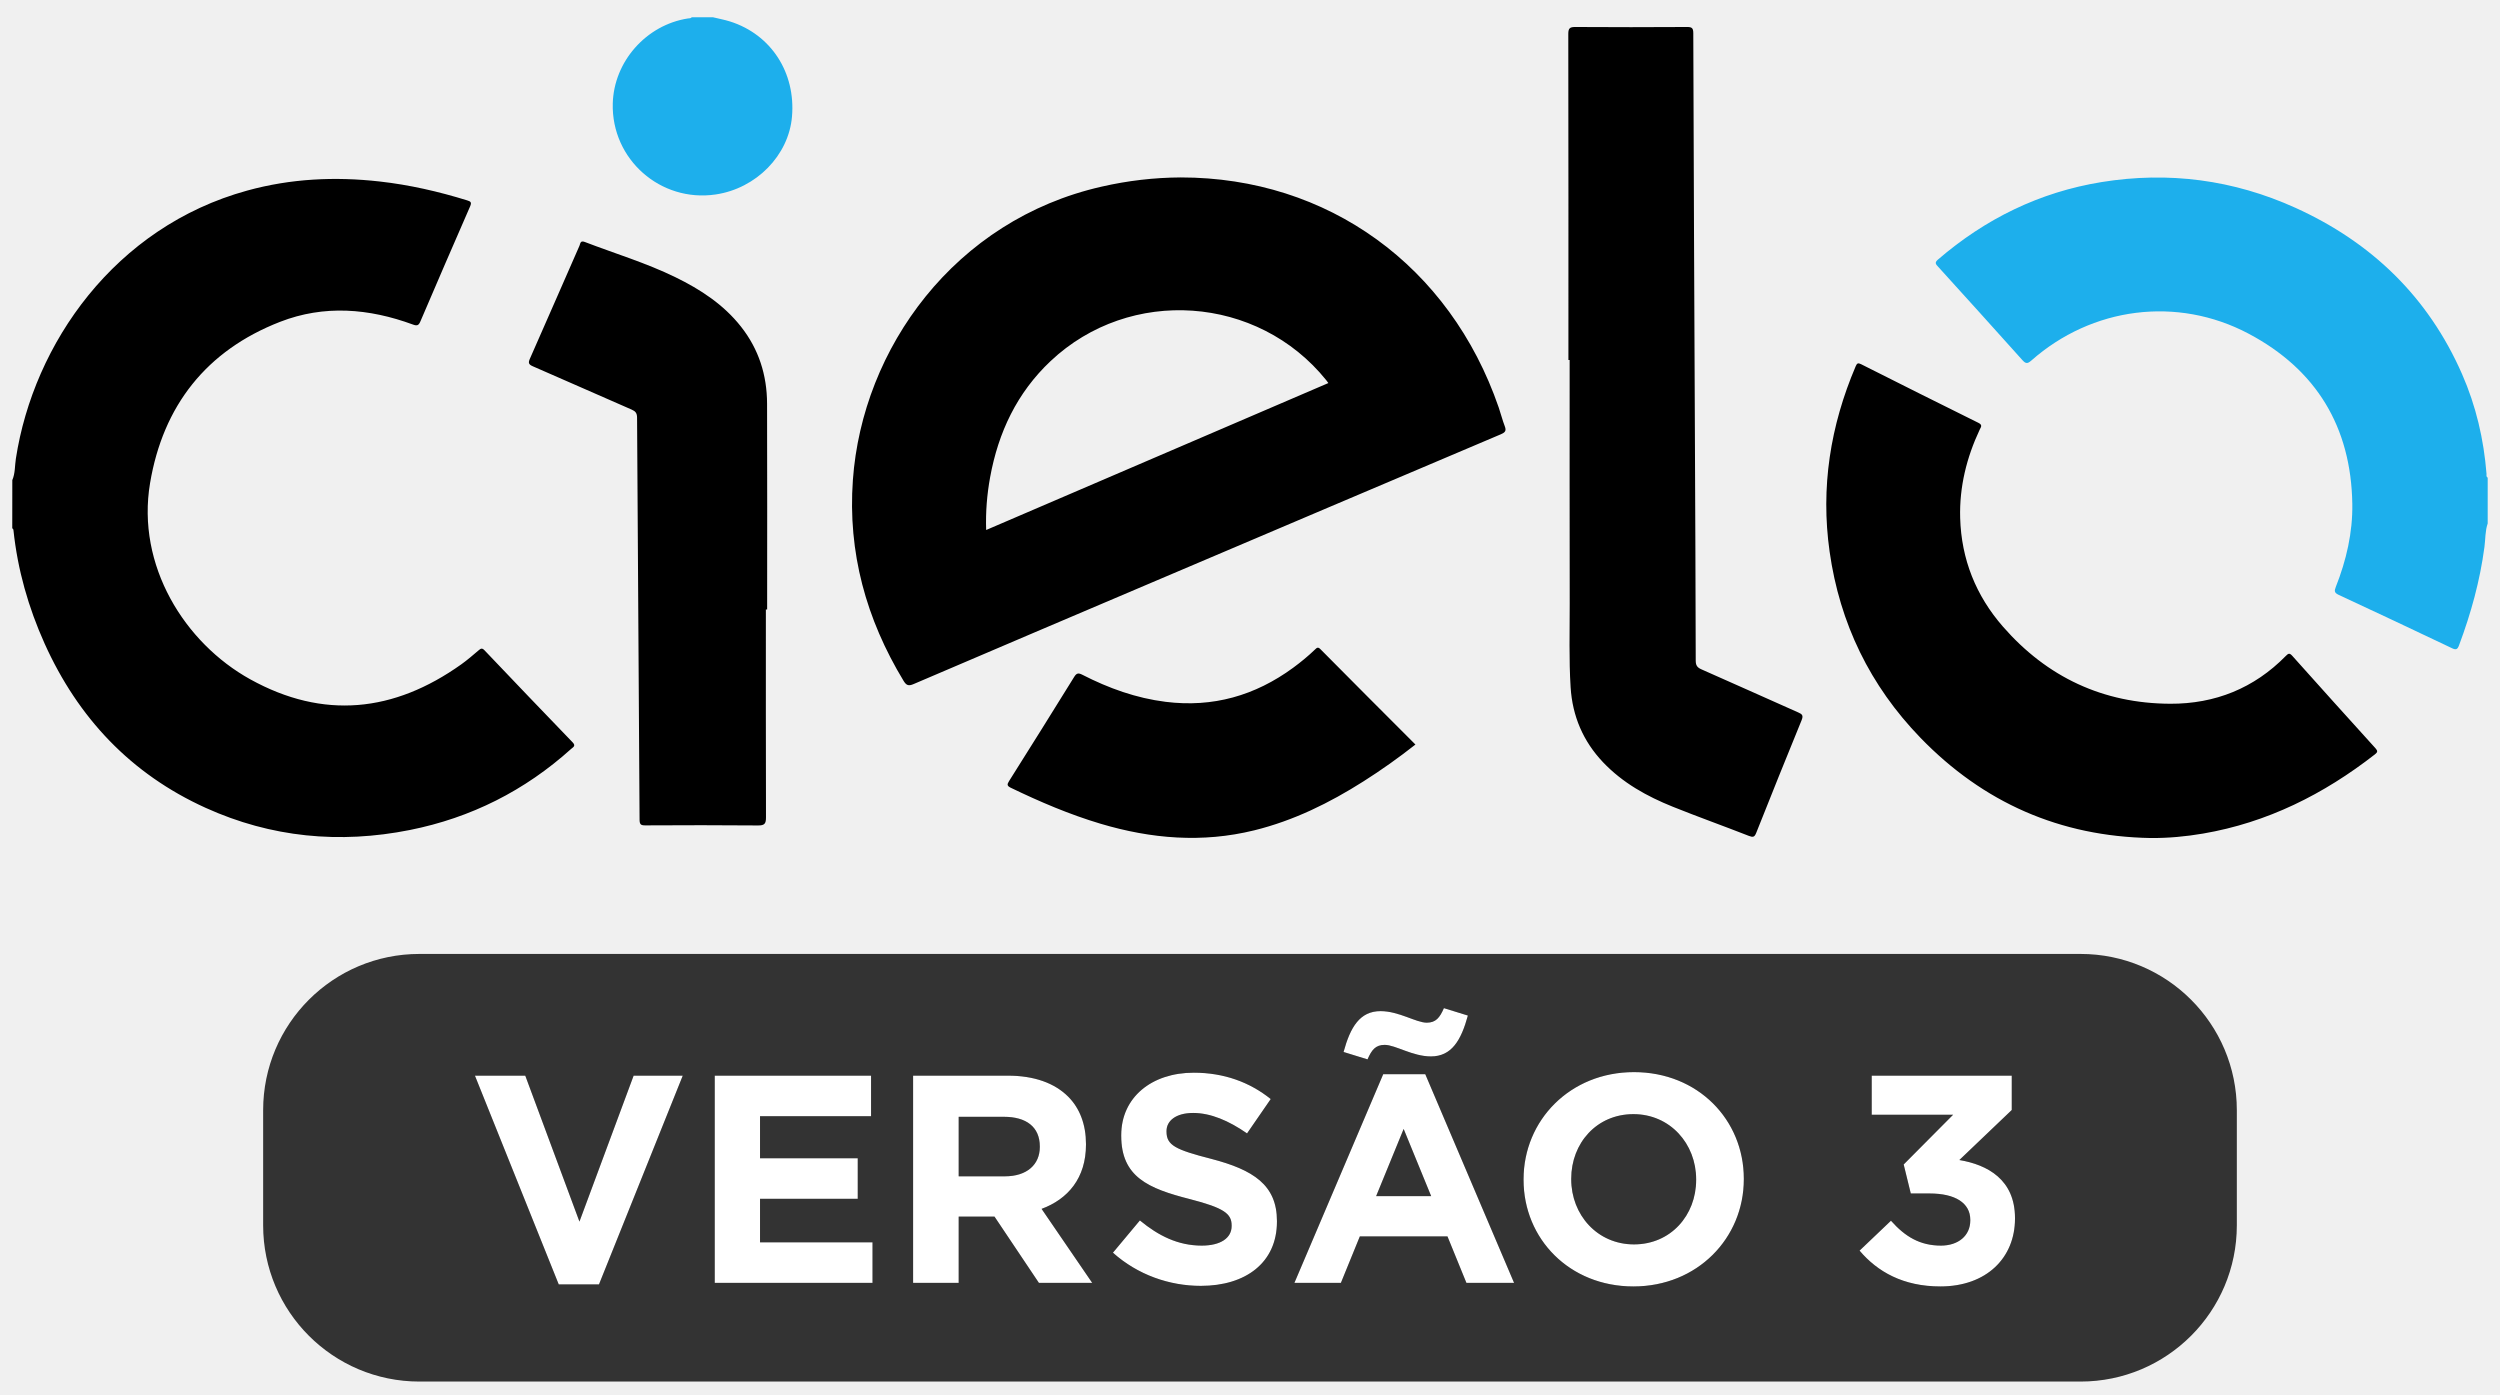
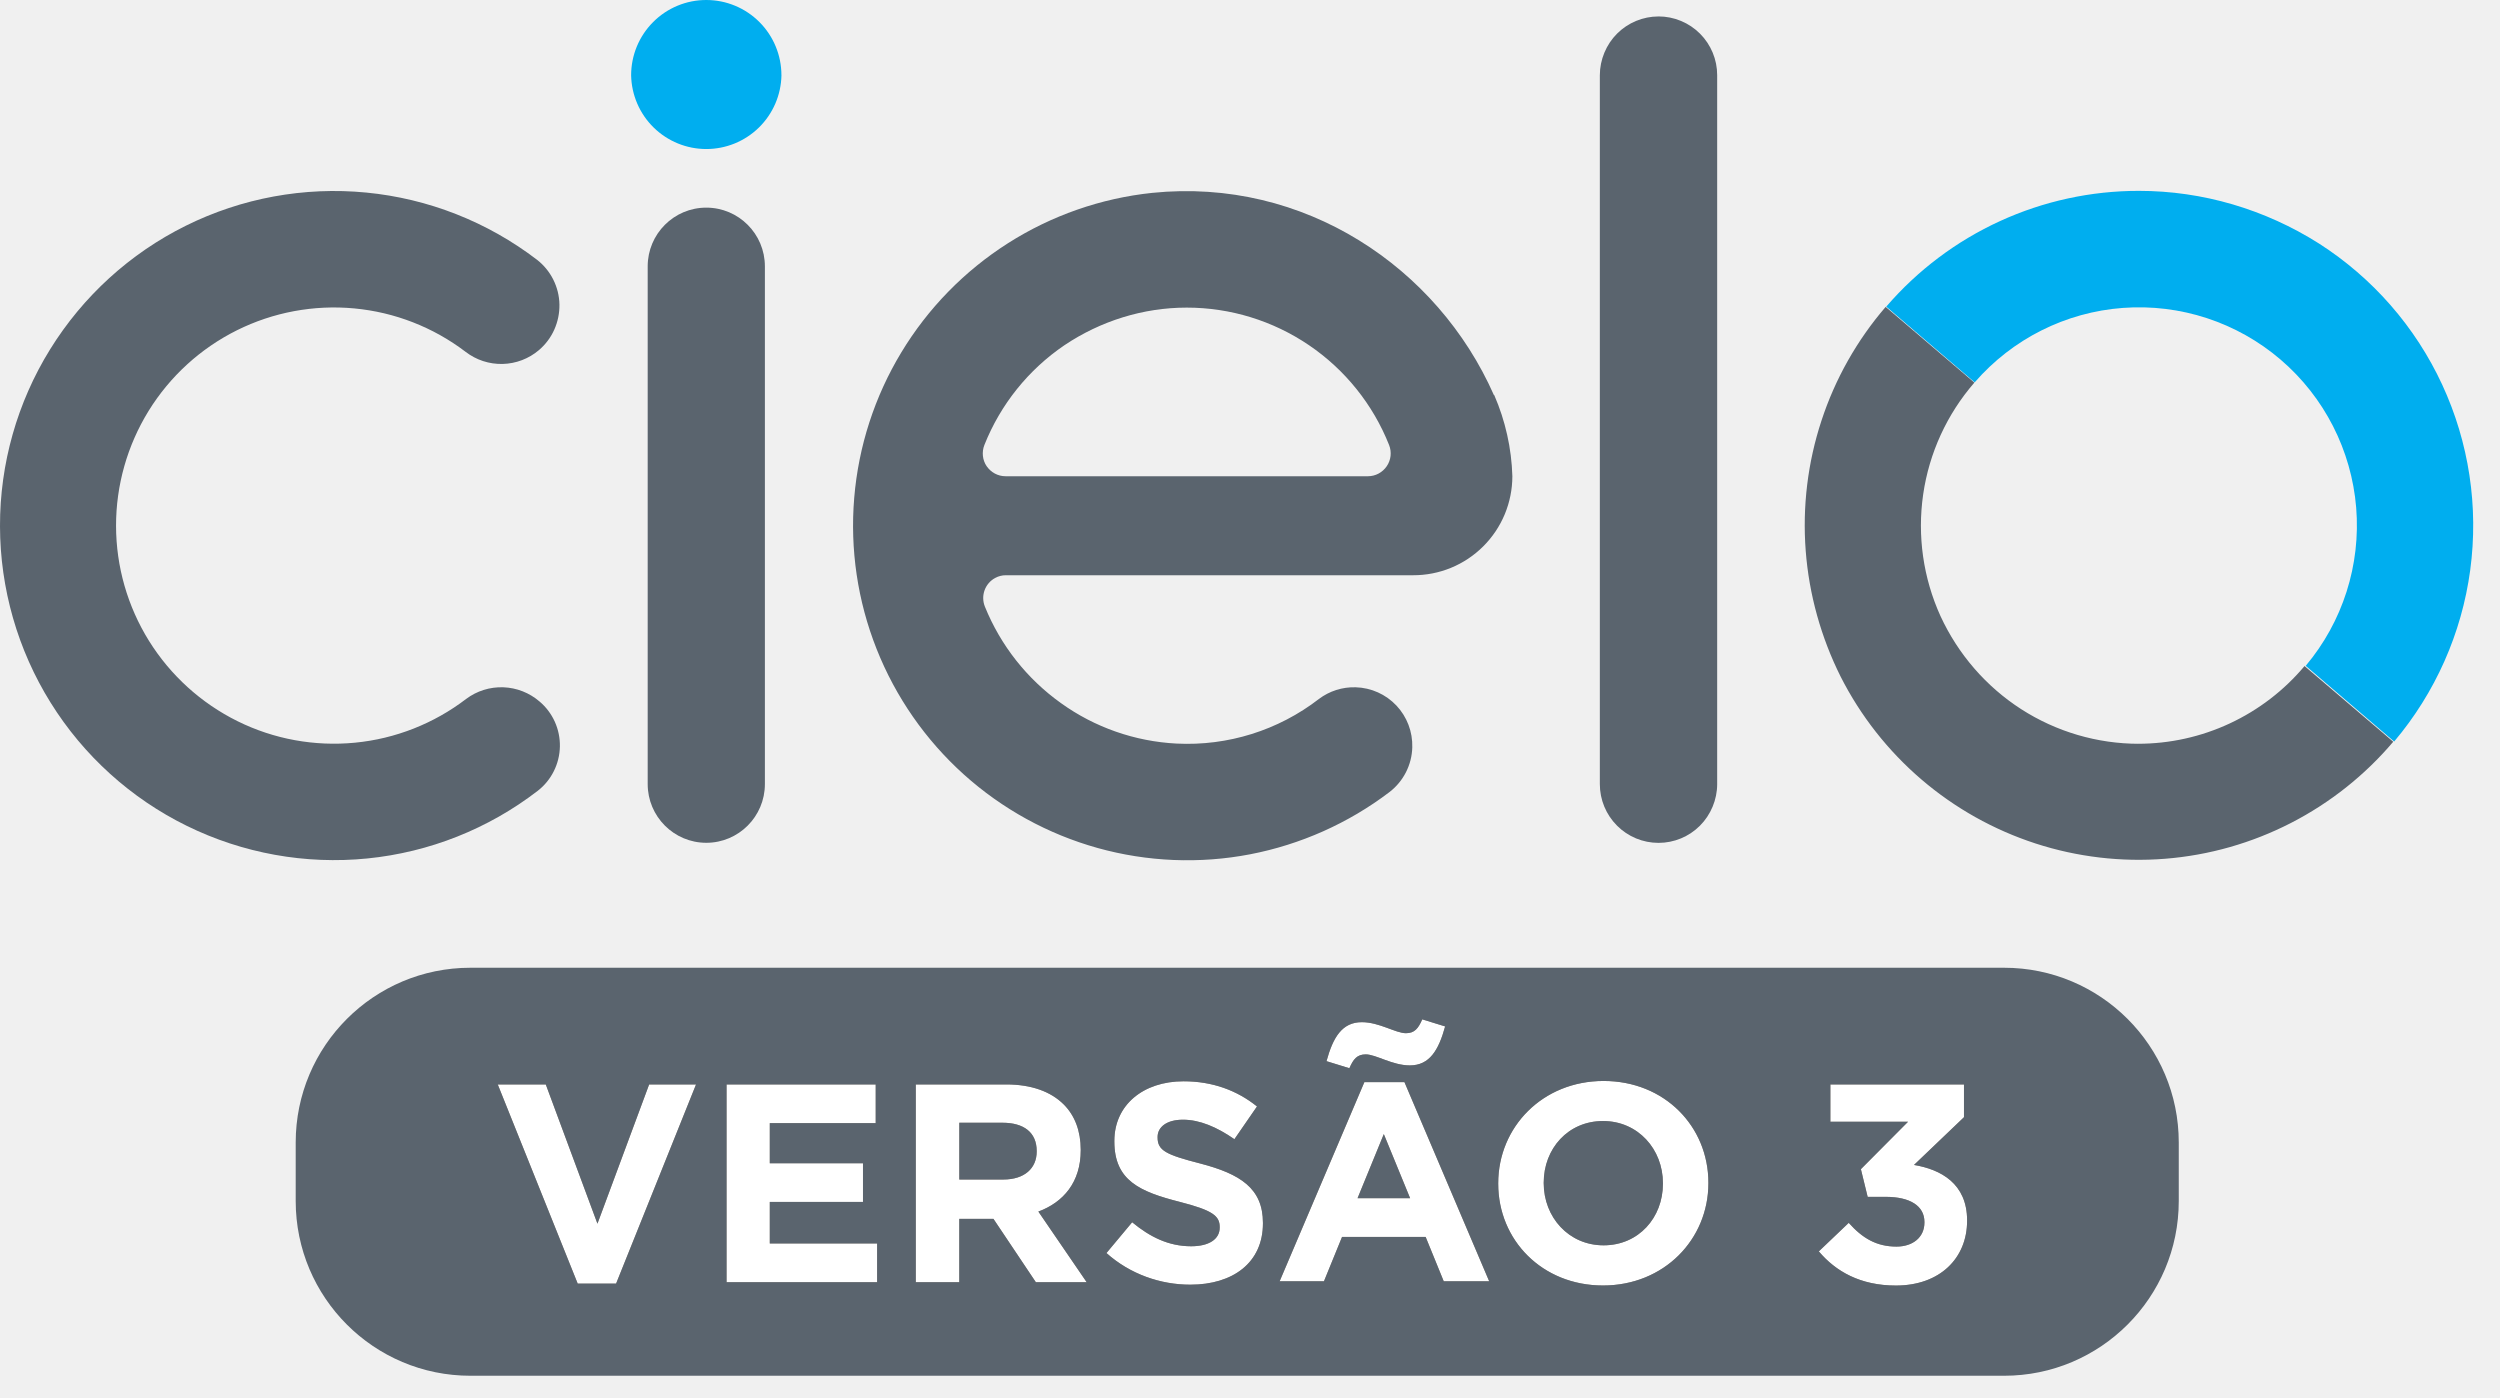
- <svg xmlns="http://www.w3.org/2000/svg" xmlns:xlink="http://www.w3.org/1999/xlink" width="104px" height="58px" viewBox="0 0 104 58" version="1.1">
-   <defs>
-     <path d="M23.243,53.43 L19.757,44.747 L21.851,44.747 L24.105,50.819 L26.359,44.747 L28.403,44.747 L24.918,53.43 L23.243,53.43 Z M29.733,53.368 L29.733,44.747 L36.236,44.747 L36.236,46.435 L31.617,46.435 L31.617,48.183 L35.682,48.183 L35.682,49.871 L31.617,49.871 L31.617,51.681 L36.297,51.681 L36.297,53.368 L29.733,53.368 Z M37.985,53.368 L37.985,44.747 L41.926,44.747 C43.022,44.747 43.872,45.055 44.438,45.622 C44.918,46.102 45.177,46.779 45.177,47.592 L45.177,47.617 C45.177,49.009 44.426,49.883 43.33,50.289 L45.436,53.368 L43.219,53.368 L41.371,50.61 L39.881,50.61 L39.881,53.368 L37.985,53.368 Z M39.881,48.935 L41.803,48.935 C42.726,48.935 43.256,48.442 43.256,47.715 L43.256,47.691 C43.256,46.878 42.689,46.459 41.766,46.459 L39.881,46.459 L39.881,48.935 Z M49.956,53.492 C48.65,53.492 47.332,53.036 46.298,52.112 L47.419,50.77 C48.194,51.41 49.007,51.817 49.993,51.817 C50.768,51.817 51.236,51.509 51.236,51.004 L51.236,50.979 C51.236,50.499 50.941,50.253 49.5,49.883 C47.763,49.44 46.643,48.959 46.643,47.247 L46.643,47.223 C46.643,45.659 47.899,44.624 49.66,44.624 C50.916,44.624 51.988,45.018 52.862,45.72 L51.877,47.149 C51.113,46.619 50.362,46.299 49.635,46.299 C48.909,46.299 48.527,46.632 48.527,47.05 L48.527,47.075 C48.527,47.642 48.896,47.826 50.387,48.208 C52.135,48.664 53.121,49.292 53.121,50.794 L53.121,50.819 C53.121,52.531 51.815,53.492 49.956,53.492 Z M53.847,53.368 L57.542,44.686 L59.291,44.686 L62.986,53.368 L61.003,53.368 L60.215,51.435 L56.569,51.435 L55.781,53.368 L53.847,53.368 Z M57.247,49.76 L59.537,49.76 L58.392,46.964 L57.247,49.76 Z M56.889,44.07 L55.892,43.762 C56.175,42.728 56.569,42.063 57.431,42.063 C58.195,42.063 58.909,42.543 59.353,42.543 C59.734,42.543 59.894,42.333 60.067,41.939 L61.064,42.247 C60.781,43.282 60.387,43.947 59.525,43.947 C58.761,43.947 58.047,43.467 57.604,43.467 C57.222,43.467 57.062,43.676 56.889,44.07 Z M67.949,53.516 C65.289,53.516 63.38,51.533 63.38,49.083 L63.38,49.058 C63.38,46.607 65.313,44.6 67.974,44.6 C70.634,44.6 72.543,46.582 72.543,49.033 L72.543,49.058 C72.543,51.509 70.609,53.516 67.949,53.516 Z M67.974,51.767 C69.501,51.767 70.56,50.56 70.56,49.083 L70.56,49.058 C70.56,47.58 69.476,46.348 67.949,46.348 C66.422,46.348 65.363,47.555 65.363,49.033 L65.363,49.058 C65.363,50.536 66.446,51.767 67.974,51.767 Z M80.72,53.516 C79.169,53.516 78.097,52.9 77.358,52.026 L78.664,50.782 C79.255,51.447 79.871,51.817 80.745,51.817 C81.459,51.817 81.964,51.41 81.964,50.77 L81.964,50.745 C81.964,50.043 81.336,49.649 80.277,49.649 L79.489,49.649 L79.193,48.442 L81.25,46.373 L77.863,46.373 L77.863,44.747 L83.689,44.747 L83.689,46.176 L81.509,48.257 C82.679,48.454 83.824,49.07 83.824,50.671 L83.824,50.696 C83.824,52.322 82.642,53.516 80.72,53.516 Z" id="path-1" />
-   </defs>
-   <g id="Artboard" stroke="none" stroke-width="1" fill="none" fill-rule="evenodd">
-     <path d="M0.512,19.973 C0.635,19.689 0.614,19.378 0.66,19.08 C1.399,14.29 4.776,9.442 10.286,7.927 C12.097,7.429 13.935,7.34 15.794,7.55 C17.033,7.689 18.24,7.966 19.429,8.334 C19.577,8.379 19.633,8.413 19.556,8.587 C18.86,10.177 18.173,11.771 17.49,13.367 C17.419,13.534 17.358,13.568 17.178,13.501 C15.35,12.829 13.487,12.673 11.649,13.389 C8.583,14.583 6.783,16.881 6.243,20.095 C5.665,23.529 7.684,26.749 10.408,28.258 C13.453,29.944 16.388,29.63 19.188,27.638 C19.438,27.459 19.674,27.256 19.908,27.056 C19.998,26.98 20.05,26.943 20.154,27.051 C21.372,28.332 22.594,29.61 23.821,30.881 C23.967,31.032 23.843,31.08 23.761,31.153 C21.833,32.891 19.592,34.02 17.051,34.528 C14.128,35.111 11.28,34.841 8.554,33.606 C5.444,32.196 3.249,29.866 1.854,26.769 C1.18,25.269 0.733,23.701 0.56,22.06 C0.556,22.025 0.55,21.993 0.51,21.982 C0.512,21.312 0.512,20.643 0.512,19.973 Z M49.121,7.381 C55.236,7.381 60.317,11.057 62.347,16.953 C62.436,17.212 62.501,17.479 62.6,17.735 C62.674,17.925 62.608,17.992 62.436,18.066 C57.657,20.091 52.88,22.122 48.104,24.153 C44.736,25.585 41.369,27.017 38.004,28.458 C37.796,28.547 37.704,28.514 37.589,28.324 C36.031,25.752 35.264,22.979 35.48,19.967 C35.872,14.492 39.714,9.148 45.833,7.763 C46.916,7.515 48.011,7.387 49.121,7.381 Z M55.26,15.935 C55.221,15.883 55.197,15.848 55.171,15.815 C52.324,12.28 47.009,11.908 43.706,15.02 C42.307,16.338 41.53,17.985 41.189,19.854 C41.059,20.57 40.999,21.291 41.024,22.048 C45.783,20.005 50.514,17.974 55.26,15.935 Z M65.246,14.977 C65.246,10.456 65.249,5.933 65.241,1.412 C65.241,1.171 65.308,1.122 65.536,1.123 C67.081,1.133 68.625,1.133 70.17,1.123 C70.372,1.122 70.441,1.154 70.441,1.379 C70.457,6.965 70.483,12.55 70.508,18.136 C70.522,21.25 70.537,24.365 70.542,27.479 C70.542,27.671 70.597,27.763 70.771,27.841 C72.117,28.433 73.457,29.039 74.802,29.635 C74.97,29.708 75.028,29.76 74.947,29.96 C74.308,31.519 73.681,33.082 73.059,34.647 C72.987,34.825 72.929,34.841 72.751,34.772 C71.7,34.36 70.637,33.982 69.59,33.561 C68.51,33.127 67.501,32.567 66.687,31.71 C65.857,30.836 65.413,29.789 65.338,28.593 C65.265,27.429 65.302,26.26 65.3,25.094 C65.293,21.722 65.297,18.351 65.297,14.977 C65.281,14.977 65.264,14.977 65.246,14.977 Z M89.467,34.862 C85.699,34.796 82.505,33.392 79.89,30.691 C77.795,28.526 76.534,25.932 76.112,22.951 C75.733,20.281 76.142,17.711 77.197,15.236 C77.249,15.116 77.29,15.085 77.416,15.148 C79.043,15.967 80.671,16.785 82.304,17.591 C82.487,17.681 82.405,17.768 82.357,17.869 C81.811,19.033 81.507,20.253 81.543,21.546 C81.591,23.267 82.2,24.781 83.322,26.067 C85.157,28.17 87.49,29.265 90.284,29.276 C92.144,29.283 93.771,28.633 95.089,27.288 C95.194,27.181 95.245,27.154 95.36,27.284 C96.508,28.57 97.663,29.851 98.819,31.127 C98.919,31.238 98.914,31.289 98.797,31.381 C96.671,33.039 94.323,34.219 91.645,34.677 C90.927,34.8 90.201,34.867 89.467,34.862 Z M31.86,25.354 C31.86,28.236 31.857,31.119 31.865,34.001 C31.866,34.26 31.81,34.342 31.534,34.339 C29.973,34.324 28.411,34.328 26.85,34.336 C26.664,34.338 26.608,34.301 26.606,34.101 C26.575,28.526 26.535,22.95 26.502,17.375 C26.501,17.187 26.438,17.109 26.275,17.038 C24.904,16.442 23.537,15.833 22.164,15.237 C21.984,15.159 21.97,15.088 22.045,14.92 C22.736,13.356 23.418,11.788 24.106,10.223 C24.143,10.14 24.136,9.991 24.325,10.065 C25.585,10.549 26.883,10.938 28.099,11.533 C29.141,12.042 30.097,12.665 30.825,13.588 C31.565,14.526 31.906,15.605 31.91,16.788 C31.921,19.644 31.913,22.501 31.913,25.357 C31.898,25.354 31.879,25.354 31.86,25.354 Z M58.882,30.973 C58.184,31.522 57.467,32.032 56.722,32.504 C55.306,33.403 53.815,34.138 52.177,34.542 C50.019,35.074 47.891,34.896 45.782,34.267 C44.491,33.882 43.259,33.355 42.047,32.77 C41.886,32.692 41.891,32.631 41.976,32.495 C42.885,31.052 43.789,29.609 44.686,28.159 C44.787,27.997 44.86,27.986 45.024,28.069 C46.12,28.631 47.265,29.043 48.497,29.197 C50.456,29.44 52.213,28.939 53.795,27.779 C54.114,27.545 54.418,27.295 54.703,27.021 C54.777,26.95 54.826,26.9 54.927,27.003 C56.238,28.328 57.554,29.644 58.882,30.973 Z" id="Combined-Shape" fill="#000000" />
-     <path d="M103.488,21.776 C103.379,22.092 103.397,22.427 103.353,22.753 C103.167,24.162 102.792,25.52 102.295,26.847 C102.232,27.015 102.172,27.047 102.005,26.966 C100.435,26.219 98.863,25.477 97.287,24.745 C97.103,24.66 97.105,24.58 97.169,24.417 C97.608,23.307 97.875,22.153 97.856,20.959 C97.805,17.762 96.36,15.373 93.54,13.88 C90.566,12.306 87.026,12.773 84.504,14.998 C84.344,15.139 84.27,15.136 84.128,14.977 C82.967,13.679 81.799,12.39 80.629,11.099 C80.534,10.995 80.465,10.932 80.616,10.801 C82.591,9.1 84.85,7.992 87.426,7.574 C90.215,7.123 92.913,7.478 95.488,8.644 C98.66,10.081 101.014,12.354 102.422,15.563 C103.002,16.885 103.325,18.273 103.439,19.711 C103.443,19.765 103.417,19.834 103.488,19.869 L103.488,21.776 Z M29.654,0.717 C29.893,0.776 30.137,0.82 30.372,0.894 C32.076,1.434 33.103,3.019 32.947,4.85 C32.811,6.463 31.459,7.842 29.77,8.09 C27.474,8.428 25.433,6.627 25.491,4.312 C25.533,2.564 26.879,1.04 28.614,0.768 C28.671,0.758 28.735,0.773 28.779,0.717 L29.654,0.717 Z" id="Combined-Shape" fill="#1DAFEC" />
-     <rect id="Rectangle" fill="#333333" x="10.947" y="39.684" width="82.105" height="17.789" rx="6.5" />
-     <g id="VERSÃO-3">
-       <use fill="#000000" xlink:href="#path-1" />
-       <use fill="#FFFFFF" xlink:href="#path-1" />
-     </g>
-   </g>
+ <svg xmlns="http://www.w3.org/2000/svg" width="93" height="52" viewBox="0 0 93 52" fill="none">
+   <path d="M61.696 0.612C61.41 0.612 61.126 0.669 60.861 0.779C60.597 0.889 60.356 1.05 60.154 1.252C59.754 1.652 59.514 2.217 59.514 2.797V29.17C59.514 29.75 59.744 30.305 60.154 30.715C60.356 30.918 60.597 31.079 60.862 31.189C61.126 31.298 61.41 31.355 61.697 31.355C61.983 31.355 62.267 31.298 62.531 31.189C62.796 31.079 63.036 30.918 63.239 30.715C63.639 30.315 63.879 29.75 63.879 29.17V2.796C63.879 2.216 63.649 1.661 63.239 1.251C63.036 1.048 62.796 0.887 62.531 0.778C62.267 0.668 61.983 0.611 61.696 0.611V0.612ZM28.454 9.908C28.454 8.702 27.477 7.724 26.274 7.724C25.071 7.724 24.094 8.702 24.094 9.908V29.168C24.094 30.374 25.071 31.352 26.274 31.352C27.477 31.352 28.454 30.374 28.454 29.168V9.908Z" fill="#5A646E" />
+   <path d="M29.07 2.8C29.056 3.533 28.755 4.231 28.232 4.744C27.709 5.257 27.006 5.544 26.274 5.544C25.542 5.544 24.839 5.256 24.316 4.744C23.793 4.231 23.492 3.533 23.478 2.8C23.478 2.058 23.772 1.345 24.297 0.82C24.82 0.295 25.53 0 26.273 0C27.016 0 27.726 0.295 28.25 0.82C28.775 1.345 29.069 2.058 29.069 2.8H29.07Z" fill="#00AEEF" />
+   <path d="M55.572 14.695C53.476 9.949 48.517 6.595 42.859 7.175C40.951 7.376 39.117 8.017 37.498 9.047C35.879 10.077 34.52 11.468 33.528 13.111C32.535 14.754 31.936 16.605 31.777 18.519C31.617 20.433 31.903 22.359 32.61 24.143C33.317 25.927 34.427 27.524 35.853 28.809C37.279 30.092 38.982 31.029 40.83 31.545C42.677 32.061 44.63 32.141 46.503 31.78C48.376 31.419 50.161 30.627 51.688 29.465C51.945 29.268 52.154 29.016 52.301 28.728C52.448 28.44 52.529 28.122 52.537 27.798C52.553 27.223 52.341 26.665 51.947 26.247C51.553 25.829 51.009 25.584 50.434 25.567C49.94 25.551 49.456 25.705 49.062 26.003C47.552 27.169 45.674 27.757 43.768 27.661C42.218 27.581 40.722 27.058 39.468 26.156C38.203 25.253 37.222 24.009 36.639 22.569C36.559 22.374 36.555 22.158 36.625 21.96C36.696 21.763 36.837 21.598 37.022 21.499C37.144 21.433 37.281 21.398 37.42 21.399H52.565C53.049 21.401 53.529 21.307 53.977 21.123C54.425 20.939 54.832 20.668 55.175 20.326C55.518 19.984 55.791 19.578 55.977 19.13C56.163 18.682 56.259 18.202 56.26 17.718C56.23 16.678 56 15.652 55.586 14.698L55.572 14.695ZM44.147 11.443C45.768 11.443 47.352 11.93 48.694 12.841C50.036 13.752 51.075 15.046 51.674 16.554C51.725 16.682 51.743 16.821 51.729 16.959C51.714 17.096 51.666 17.227 51.588 17.342C51.511 17.456 51.407 17.55 51.285 17.616C51.163 17.681 51.027 17.716 50.889 17.716H37.404C37.266 17.716 37.13 17.681 37.008 17.616C36.886 17.55 36.782 17.456 36.704 17.343C36.626 17.23 36.578 17.097 36.564 16.959C36.55 16.821 36.568 16.682 36.619 16.554C37.218 15.046 38.257 13.752 39.599 12.841C40.941 11.941 42.525 11.443 44.146 11.443H44.147ZM79.57 27.669C78.016 27.669 76.494 27.221 75.187 26.38C73.88 25.538 72.842 24.337 72.187 22.92C71.543 21.503 71.319 19.931 71.542 18.391C71.765 16.851 72.427 15.408 73.447 14.233L70.147 11.416C69.079 12.656 68.266 14.096 67.757 15.653C67.246 17.209 67.048 18.85 67.172 20.484C67.296 22.117 67.742 23.71 68.472 25.171C69.212 26.631 70.233 27.931 71.477 28.996C72.72 30.061 74.161 30.869 75.717 31.376C77.273 31.882 78.913 32.076 80.544 31.946C82.174 31.816 83.764 31.364 85.22 30.616C86.676 29.869 87.971 28.841 89.029 27.593L85.729 24.777C84.97 25.683 84.021 26.411 82.949 26.911C81.877 27.411 80.711 27.669 79.529 27.668L79.57 27.669Z" fill="#5A646E" />
+   <path d="M79.57 7.1C77.785 7.098 76.02 7.482 74.4 8.225C72.777 8.968 71.333 10.054 70.168 11.407L73.458 14.224C74.86 12.607 76.843 11.611 78.975 11.454C81.107 11.297 83.215 11.987 84.84 13.379C86.465 14.771 87.474 16.749 87.65 18.882C87.824 21.015 87.149 23.131 85.772 24.769L89.062 27.585C90.592 25.773 91.575 23.561 91.892 21.209C92.209 18.857 91.847 16.463 90.85 14.31C89.853 12.157 88.261 10.335 86.263 9.057C84.26 7.788 81.94 7.1 79.57 7.1Z" fill="#00AEEF" />
+   <path d="M20.074 26.099C19.698 25.773 19.222 25.585 18.724 25.567C18.226 25.549 17.739 25.702 17.341 26C16.141 26.918 14.709 27.482 13.206 27.628C11.703 27.774 10.189 27.498 8.836 26.828C7.483 26.158 6.342 25.124 5.543 23.841C4.744 22.558 4.32 21.077 4.317 19.565C4.315 18.053 4.735 16.571 5.529 15.284C6.323 13.999 7.46 12.961 8.812 12.287C10.164 11.614 11.677 11.332 13.18 11.473C14.683 11.614 16.117 12.173 17.32 13.088C17.714 13.392 18.2 13.551 18.697 13.539C19.194 13.527 19.672 13.345 20.051 13.022C20.296 12.812 20.491 12.552 20.621 12.259C20.751 11.966 20.817 11.646 20.811 11.324C20.805 11.002 20.725 10.686 20.581 10.399C20.437 10.112 20.229 9.859 19.976 9.663C18.134 8.253 15.933 7.387 13.624 7.163C11.314 6.939 8.99 7.367 6.911 8.398C4.832 9.429 3.084 11.025 1.862 12.999C0.64 14.973 -0.005 17.252 2.88503e-05 19.574C0.005 21.896 0.657 24.172 1.885 26.142C3.113 28.112 4.867 29.699 6.949 30.722C9.031 31.745 11.359 32.166 13.666 31.935C15.974 31.704 18.172 30.831 20.009 29.414C20.259 29.219 20.462 28.97 20.603 28.686C20.745 28.402 20.822 28.09 20.828 27.772C20.834 27.455 20.77 27.14 20.64 26.851C20.51 26.562 20.317 26.305 20.075 26.099H20.074Z" fill="#5A646E" />
+   <rect x="11" y="36" width="70.05" height="15.178" rx="6.5" fill="#5A646E" />
+   <path fill-rule="evenodd" clip-rule="evenodd" d="M21.49 47.749L18.516 40.341H20.303L22.225 45.521L24.148 40.341H25.893L22.919 47.749H21.49ZM27.028 47.697V40.341H32.576V41.781H28.636V43.273H32.103V44.712H28.636V46.257H32.629V47.697H27.028ZM34.067 47.697V40.341H37.429C38.365 40.341 39.09 40.604 39.573 41.087C39.983 41.497 40.203 42.075 40.203 42.768V42.789C40.203 43.977 39.562 44.723 38.627 45.07L40.424 47.697H38.533L36.957 45.343H35.685V47.697H34.067ZM35.686 43.878H37.325C38.113 43.878 38.565 43.458 38.565 42.838V42.817C38.565 42.123 38.082 41.766 37.294 41.766H35.686V43.878ZM44.281 47.79C43.167 47.79 42.042 47.401 41.16 46.613L42.116 45.468C42.778 46.014 43.471 46.361 44.312 46.361C44.974 46.361 45.373 46.098 45.373 45.667V45.646C45.373 45.236 45.121 45.026 43.892 44.711C42.41 44.333 41.454 43.923 41.454 42.462V42.441C41.454 41.107 42.526 40.224 44.028 40.224C45.1 40.224 46.014 40.56 46.76 41.16L45.92 42.378C45.268 41.926 44.627 41.653 44.007 41.653C43.387 41.653 43.062 41.937 43.062 42.294V42.315C43.062 42.799 43.377 42.956 44.648 43.282C46.14 43.671 46.981 44.207 46.981 45.489V45.51C46.981 46.97 45.867 47.79 44.281 47.79ZM47.602 47.664L50.754 40.256H52.246L55.398 47.664H53.707L53.034 46.014H49.924L49.251 47.664H47.602ZM50.501 44.573H52.456L51.478 42.188L50.501 44.573ZM50.197 39.738L49.346 39.475C49.588 38.592 49.924 38.025 50.66 38.025C51.311 38.025 51.92 38.435 52.299 38.435C52.624 38.435 52.761 38.256 52.908 37.92L53.759 38.183C53.517 39.065 53.181 39.633 52.446 39.633C51.794 39.633 51.185 39.223 50.807 39.223C50.481 39.223 50.344 39.401 50.197 39.738ZM59.633 47.82C57.363 47.82 55.734 46.128 55.734 44.037V44.016C55.734 41.925 57.384 40.212 59.654 40.212C61.923 40.212 63.552 41.904 63.552 43.995V44.016C63.552 46.107 61.902 47.82 59.633 47.82ZM59.654 46.326C60.957 46.326 61.861 45.296 61.861 44.035V44.014C61.861 42.753 60.936 41.702 59.633 41.702C58.33 41.702 57.426 42.732 57.426 43.993V44.014C57.426 45.275 58.351 46.326 59.654 46.326ZM70.528 47.822C69.204 47.822 68.29 47.297 67.66 46.551L68.773 45.49C69.278 46.057 69.803 46.373 70.549 46.373C71.159 46.373 71.589 46.026 71.589 45.479V45.458C71.589 44.859 71.053 44.523 70.15 44.523H69.477L69.225 43.493L70.98 41.728H68.09V40.341H73.06V41.56L71.201 43.336C72.199 43.504 73.176 44.029 73.176 45.395V45.416C73.176 46.803 72.167 47.822 70.528 47.822Z" fill="black" />
+   <path fill-rule="evenodd" clip-rule="evenodd" d="M21.49 47.749L18.516 40.341H20.303L22.225 45.521L24.148 40.341H25.893L22.919 47.749H21.49ZM27.028 47.697V40.341H32.576V41.781H28.636V43.273H32.103V44.712H28.636V46.257H32.629V47.697H27.028ZM34.067 47.697V40.341H37.429C38.365 40.341 39.09 40.604 39.573 41.087C39.983 41.497 40.203 42.075 40.203 42.768V42.789C40.203 43.977 39.562 44.723 38.627 45.07L40.424 47.697H38.533L36.957 45.343H35.685V47.697H34.067ZM35.686 43.878H37.325C38.113 43.878 38.565 43.458 38.565 42.838V42.817C38.565 42.123 38.082 41.766 37.294 41.766H35.686V43.878ZM44.281 47.79C43.167 47.79 42.042 47.401 41.16 46.613L42.116 45.468C42.778 46.014 43.471 46.361 44.312 46.361C44.974 46.361 45.373 46.098 45.373 45.667V45.646C45.373 45.236 45.121 45.026 43.892 44.711C42.41 44.333 41.454 43.923 41.454 42.462V42.441C41.454 41.107 42.526 40.224 44.028 40.224C45.1 40.224 46.014 40.56 46.76 41.16L45.92 42.378C45.268 41.926 44.627 41.653 44.007 41.653C43.387 41.653 43.062 41.937 43.062 42.294V42.315C43.062 42.799 43.377 42.956 44.648 43.282C46.14 43.671 46.981 44.207 46.981 45.489V45.51C46.981 46.97 45.867 47.79 44.281 47.79ZM47.602 47.664L50.754 40.256H52.246L55.398 47.664H53.707L53.034 46.014H49.924L49.251 47.664H47.602ZM50.501 44.573H52.456L51.478 42.188L50.501 44.573ZM50.197 39.738L49.346 39.475C49.588 38.592 49.924 38.025 50.66 38.025C51.311 38.025 51.92 38.435 52.299 38.435C52.624 38.435 52.761 38.256 52.908 37.92L53.759 38.183C53.517 39.065 53.181 39.633 52.446 39.633C51.794 39.633 51.185 39.223 50.807 39.223C50.481 39.223 50.344 39.401 50.197 39.738ZM59.633 47.82C57.363 47.82 55.734 46.128 55.734 44.037V44.016C55.734 41.925 57.384 40.212 59.654 40.212C61.923 40.212 63.552 41.904 63.552 43.995V44.016C63.552 46.107 61.902 47.82 59.633 47.82ZM59.654 46.326C60.957 46.326 61.861 45.296 61.861 44.035V44.014C61.861 42.753 60.936 41.702 59.633 41.702C58.33 41.702 57.426 42.732 57.426 43.993V44.014C57.426 45.275 58.351 46.326 59.654 46.326ZM70.528 47.822C69.204 47.822 68.29 47.297 67.66 46.551L68.773 45.49C69.278 46.057 69.803 46.373 70.549 46.373C71.159 46.373 71.589 46.026 71.589 45.479V45.458C71.589 44.859 71.053 44.523 70.15 44.523H69.477L69.225 43.493L70.98 41.728H68.09V40.341H73.06V41.56L71.201 43.336C72.199 43.504 73.176 44.029 73.176 45.395V45.416C73.176 46.803 72.167 47.822 70.528 47.822Z" fill="white" />
</svg>
